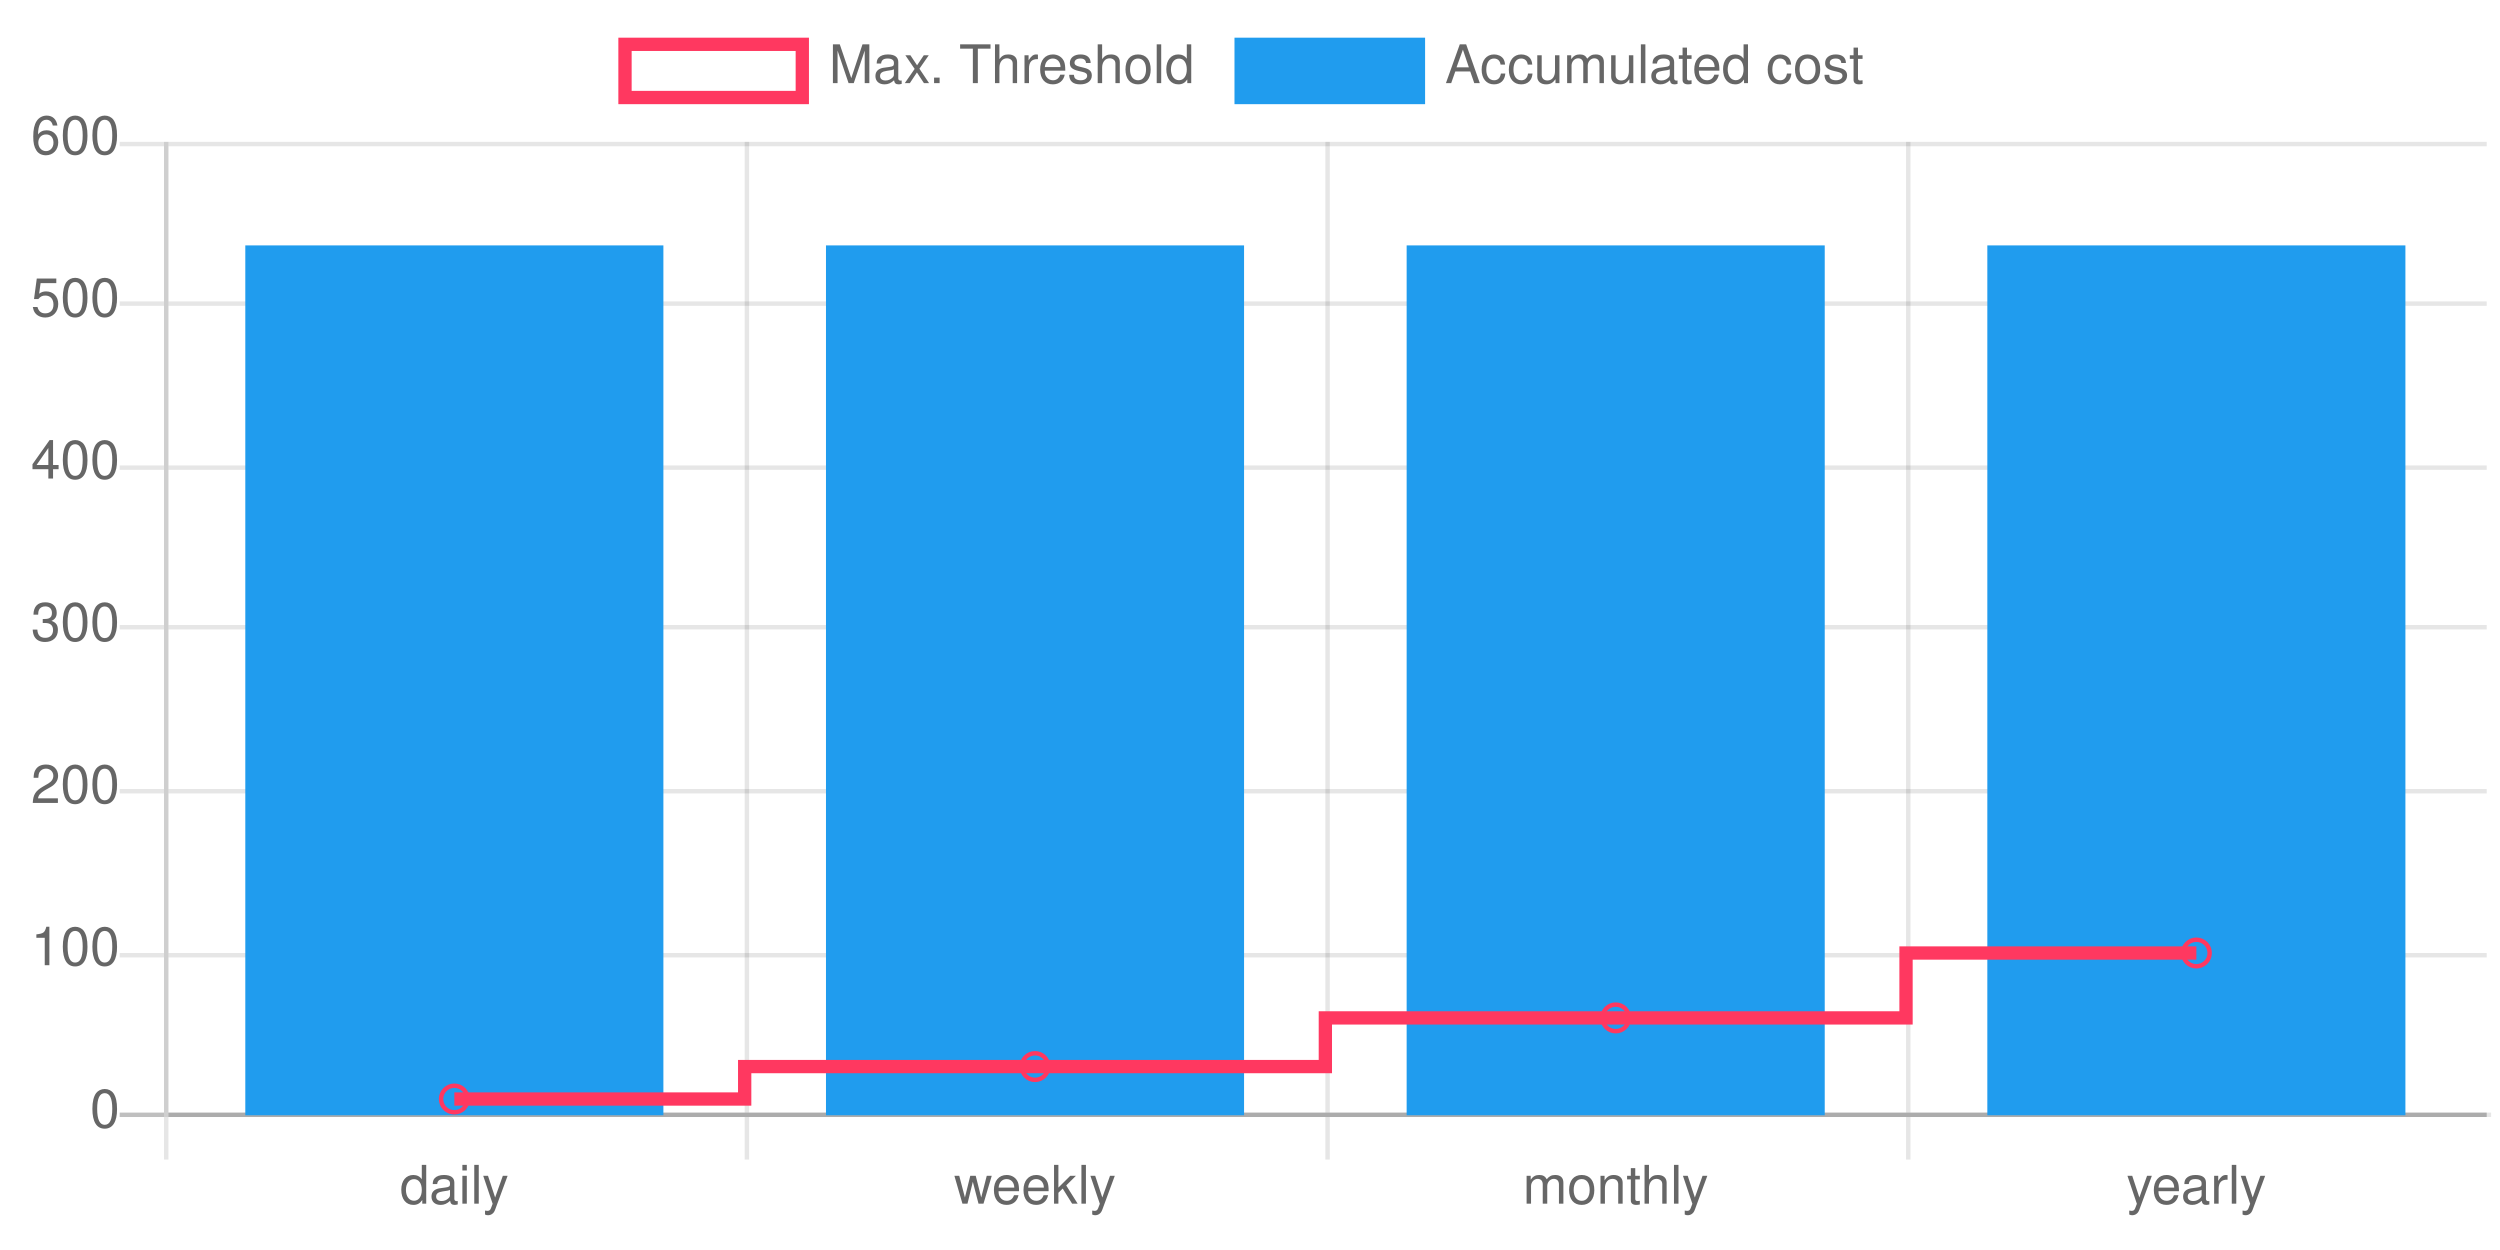
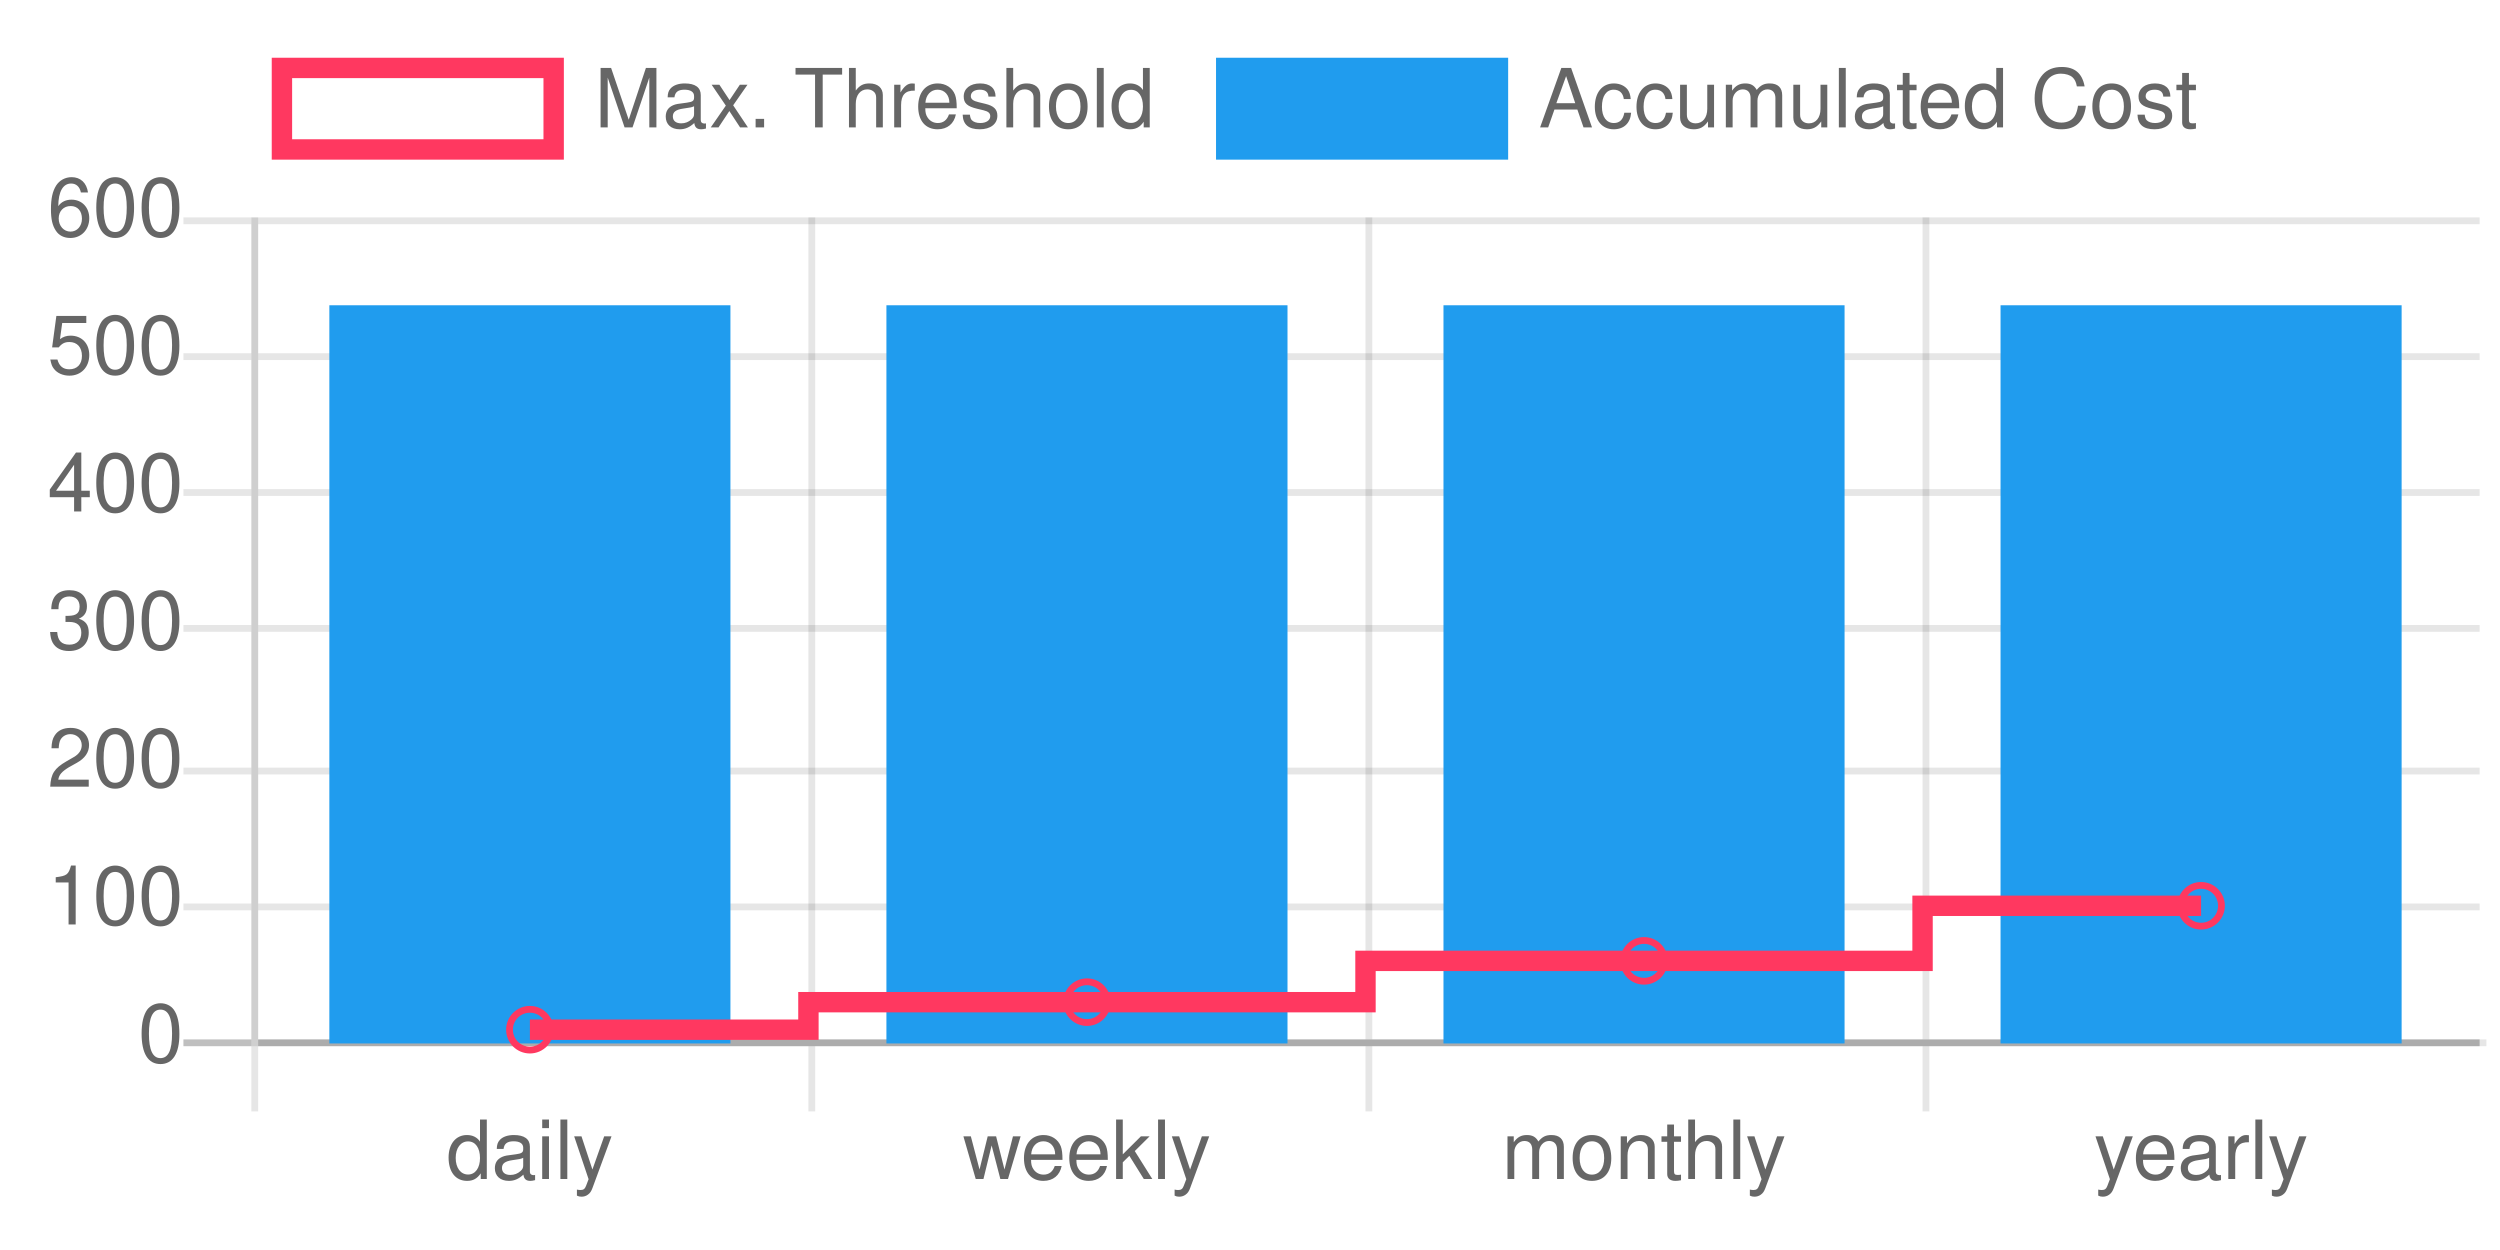
- <svg xmlns="http://www.w3.org/2000/svg" version="1.1" width="564" height="282">
+ <svg xmlns="http://www.w3.org/2000/svg" version="1.1" width="368" height="184">
  <defs>
-     <clipPath id="LQPFEbFKJbKe">
-       <path fill="none" stroke="none" d=" M 37 32 L 561 32 L 561 251.6 L 37 251.6 L 37 32 Z" />
+     <clipPath id="ukCsPHFNrcUq">
+       <path fill="none" stroke="none" d=" M 37 32 L 365 32 L 365 153.6 L 37 153.6 L 37 32 Z" />
    </clipPath>
-     <clipPath id="JZlQKDmMoSQB">
-       <path fill="none" stroke="none" d=" M 37 32 L 561 32 L 561 251.6 L 37 251.6 L 37 32 Z" />
+     <clipPath id="uuqlimbHrRRJ">
+       <path fill="none" stroke="none" d=" M 37 32 L 365 32 L 365 153.6 L 37 153.6 L 37 32 Z" />
    </clipPath>
-     <clipPath id="WQnTADMoyXJU">
-       <path fill="none" stroke="none" d=" M 37 30.5 L 561 30.5 L 561 253.1 L 37 253.1 L 37 30.5 Z" />
+     <clipPath id="LNcqalWbAwxS">
+       <path fill="none" stroke="none" d=" M 37 30.5 L 365 30.5 L 365 155.1 L 37 155.1 L 37 30.5 Z" />
    </clipPath>
  </defs>
  <g>
    <g>
-       <rect fill="none" stroke="rgb(255,56,96)" x="141" y="10" width="40" height="12" stroke-opacity="1" stroke-miterlimit="10" stroke-width="3" />
-       <rect fill="rgb(255,56,96)" stroke="none" x="141" y="10" width="40" height="12" fill-opacity="0" />
+       <rect fill="none" stroke="rgb(255,56,96)" x="41.5" y="10" width="40" height="12" stroke-opacity="1" stroke-miterlimit="10" stroke-width="3" />
+       <rect fill="rgb(255,56,96)" stroke="none" x="41.5" y="10" width="40" height="12" fill-opacity="0" />
    </g>
-     <text fill="#666" stroke="none" font-family="'Helvetica Neue', 'Helvetica', 'Arial', sans-serif" font-size="12px" font-style="normal" font-weight="normal" text-decoration="normal" x="187" y="16" text-anchor="start" dominant-baseline="central">Max. Threshold</text>
+     <text fill="#666" stroke="none" font-family="'Helvetica Neue', 'Helvetica', 'Arial', sans-serif" font-size="12px" font-style="normal" font-weight="normal" text-decoration="normal" x="87.5" y="16" text-anchor="start" dominant-baseline="central">Max. Threshold</text>
    <g>
-       <rect fill="none" stroke="rgb(32,156,238)" x="280" y="10" width="40" height="12" stroke-miterlimit="10" stroke-width="3" />
-       <rect fill="rgb(32,156,238)" stroke="none" x="280" y="10" width="40" height="12" />
+       <rect fill="none" stroke="rgb(32,156,238)" x="180.5" y="10" width="40" height="12" stroke-miterlimit="10" stroke-width="3" />
+       <rect fill="rgb(32,156,238)" stroke="none" x="180.5" y="10" width="40" height="12" />
    </g>
-     <text fill="#666" stroke="none" font-family="'Helvetica Neue', 'Helvetica', 'Arial', sans-serif" font-size="12px" font-style="normal" font-weight="normal" text-decoration="normal" x="326" y="16" text-anchor="start" dominant-baseline="central">Accumulated cost</text>
+     <text fill="#666" stroke="none" font-family="'Helvetica Neue', 'Helvetica', 'Arial', sans-serif" font-size="12px" font-style="normal" font-weight="normal" text-decoration="normal" x="226.5" y="16" text-anchor="start" dominant-baseline="central">Accumulated Cost</text>
    <g>
-       <path fill="none" stroke="rgb(0,0,0)" paint-order="fill stroke markers" d=" M 37.5 252 L 37.5 261.6 M 37.5 32 L 37.5 251" stroke-opacity="0.1" stroke-miterlimit="10" />
+       <path fill="none" stroke="rgb(0,0,0)" paint-order="fill stroke markers" d=" M 37.5 154 L 37.5 163.6 M 37.5 32 L 37.5 153" stroke-opacity="0.1" stroke-miterlimit="10" />
    </g>
-     <g transform="translate(102.5,261.6) rotate(0,0,0)">
+     <g transform="translate(78,163.6) rotate(0,0,0)">
      <text fill="#666" stroke="none" font-family="'Helvetica Neue', 'Helvetica', 'Arial', sans-serif" font-size="12px" font-style="normal" font-weight="normal" text-decoration="normal" x="0" y="7.2" text-anchor="middle" dominant-baseline="central">daily</text>
    </g>
    <g>
-       <path fill="none" stroke="rgb(0,0,0)" paint-order="fill stroke markers" d=" M 168.5 252 L 168.5 261.6 M 168.5 32 L 168.5 251" stroke-opacity="0.1" stroke-miterlimit="10" />
+       <path fill="none" stroke="rgb(0,0,0)" paint-order="fill stroke markers" d=" M 119.5 154 L 119.5 163.6 M 119.5 32 L 119.5 153" stroke-opacity="0.1" stroke-miterlimit="10" />
    </g>
-     <g transform="translate(233.5,261.6) rotate(0,0,0)">
+     <g transform="translate(160,163.6) rotate(0,0,0)">
      <text fill="#666" stroke="none" font-family="'Helvetica Neue', 'Helvetica', 'Arial', sans-serif" font-size="12px" font-style="normal" font-weight="normal" text-decoration="normal" x="0" y="7.2" text-anchor="middle" dominant-baseline="central">weekly</text>
    </g>
    <g>
-       <path fill="none" stroke="rgb(0,0,0)" paint-order="fill stroke markers" d=" M 299.5 252 L 299.5 261.6 M 299.5 32 L 299.5 251" stroke-opacity="0.1" stroke-miterlimit="10" />
+       <path fill="none" stroke="rgb(0,0,0)" paint-order="fill stroke markers" d=" M 201.5 154 L 201.5 163.6 M 201.5 32 L 201.5 153" stroke-opacity="0.1" stroke-miterlimit="10" />
    </g>
-     <g transform="translate(364.5,261.6) rotate(0,0,0)">
+     <g transform="translate(242,163.6) rotate(0,0,0)">
      <text fill="#666" stroke="none" font-family="'Helvetica Neue', 'Helvetica', 'Arial', sans-serif" font-size="12px" font-style="normal" font-weight="normal" text-decoration="normal" x="0" y="7.2" text-anchor="middle" dominant-baseline="central">monthly</text>
    </g>
    <g>
-       <path fill="none" stroke="rgb(0,0,0)" paint-order="fill stroke markers" d=" M 430.5 252 L 430.5 261.6 M 430.5 32 L 430.5 251" stroke-opacity="0.1" stroke-miterlimit="10" />
+       <path fill="none" stroke="rgb(0,0,0)" paint-order="fill stroke markers" d=" M 283.5 154 L 283.5 163.6 M 283.5 32 L 283.5 153" stroke-opacity="0.1" stroke-miterlimit="10" />
    </g>
-     <g transform="translate(495.5,261.6) rotate(0,0,0)">
+     <g transform="translate(324,163.6) rotate(0,0,0)">
      <text fill="#666" stroke="none" font-family="'Helvetica Neue', 'Helvetica', 'Arial', sans-serif" font-size="12px" font-style="normal" font-weight="normal" text-decoration="normal" x="0" y="7.2" text-anchor="middle" dominant-baseline="central">yearly</text>
    </g>
-     <path fill="none" stroke="rgb(0,0,0)" paint-order="fill stroke markers" d=" M 37 251.5 L 562 251.5" stroke-opacity="0.1" stroke-miterlimit="10" stroke-dasharray="" />
+     <path fill="none" stroke="rgb(0,0,0)" paint-order="fill stroke markers" d=" M 37 153.5 L 366 153.5" stroke-opacity="0.1" stroke-miterlimit="10" stroke-dasharray="" />
    <g>
-       <path fill="none" stroke="rgb(0,0,0)" paint-order="fill stroke markers" d=" M 27 32.5 L 37 32.5 M 38 32.5 L 561 32.5" stroke-opacity="0.1" stroke-miterlimit="10" />
+       <path fill="none" stroke="rgb(0,0,0)" paint-order="fill stroke markers" d=" M 27 32.5 L 37 32.5 M 38 32.5 L 365 32.5" stroke-opacity="0.1" stroke-miterlimit="10" />
    </g>
    <g transform="translate(27,32) rotate(0,0,0)">
      <text fill="#666" stroke="none" font-family="'Helvetica Neue', 'Helvetica', 'Arial', sans-serif" font-size="12px" font-style="normal" font-weight="normal" text-decoration="normal" x="0" y="0" text-anchor="end" dominant-baseline="central">600</text>
    </g>
    <g>
-       <path fill="none" stroke="rgb(0,0,0)" paint-order="fill stroke markers" d=" M 27 68.5 L 37 68.5 M 38 68.5 L 561 68.5" stroke-opacity="0.1" stroke-miterlimit="10" />
+       <path fill="none" stroke="rgb(0,0,0)" paint-order="fill stroke markers" d=" M 27 52.5 L 37 52.5 M 38 52.5 L 365 52.5" stroke-opacity="0.1" stroke-miterlimit="10" />
    </g>
-     <g transform="translate(27,68.6) rotate(0,0,0)">
+     <g transform="translate(27,52.26667) rotate(0,0,0)">
      <text fill="#666" stroke="none" font-family="'Helvetica Neue', 'Helvetica', 'Arial', sans-serif" font-size="12px" font-style="normal" font-weight="normal" text-decoration="normal" x="0" y="0" text-anchor="end" dominant-baseline="central">500</text>
    </g>
    <g>
-       <path fill="none" stroke="rgb(0,0,0)" paint-order="fill stroke markers" d=" M 27 105.5 L 37 105.5 M 38 105.5 L 561 105.5" stroke-opacity="0.1" stroke-miterlimit="10" />
+       <path fill="none" stroke="rgb(0,0,0)" paint-order="fill stroke markers" d=" M 27 72.5 L 37 72.5 M 38 72.5 L 365 72.5" stroke-opacity="0.1" stroke-miterlimit="10" />
    </g>
-     <g transform="translate(27,105.2) rotate(0,0,0)">
+     <g transform="translate(27,72.53333) rotate(0,0,0)">
      <text fill="#666" stroke="none" font-family="'Helvetica Neue', 'Helvetica', 'Arial', sans-serif" font-size="12px" font-style="normal" font-weight="normal" text-decoration="normal" x="0" y="0" text-anchor="end" dominant-baseline="central">400</text>
    </g>
    <g>
-       <path fill="none" stroke="rgb(0,0,0)" paint-order="fill stroke markers" d=" M 27 141.5 L 37 141.5 M 38 141.5 L 561 141.5" stroke-opacity="0.1" stroke-miterlimit="10" />
+       <path fill="none" stroke="rgb(0,0,0)" paint-order="fill stroke markers" d=" M 27 92.5 L 37 92.5 M 38 92.5 L 365 92.5" stroke-opacity="0.1" stroke-miterlimit="10" />
    </g>
-     <g transform="translate(27,141.8) rotate(0,0,0)">
+     <g transform="translate(27,92.8) rotate(0,0,0)">
      <text fill="#666" stroke="none" font-family="'Helvetica Neue', 'Helvetica', 'Arial', sans-serif" font-size="12px" font-style="normal" font-weight="normal" text-decoration="normal" x="0" y="0" text-anchor="end" dominant-baseline="central">300</text>
    </g>
    <g>
-       <path fill="none" stroke="rgb(0,0,0)" paint-order="fill stroke markers" d=" M 27 178.5 L 37 178.5 M 38 178.5 L 561 178.5" stroke-opacity="0.1" stroke-miterlimit="10" />
+       <path fill="none" stroke="rgb(0,0,0)" paint-order="fill stroke markers" d=" M 27 113.5 L 37 113.5 M 38 113.5 L 365 113.5" stroke-opacity="0.1" stroke-miterlimit="10" />
    </g>
-     <g transform="translate(27,178.4) rotate(0,0,0)">
+     <g transform="translate(27,113.0667) rotate(0,0,0)">
      <text fill="#666" stroke="none" font-family="'Helvetica Neue', 'Helvetica', 'Arial', sans-serif" font-size="12px" font-style="normal" font-weight="normal" text-decoration="normal" x="0" y="0" text-anchor="end" dominant-baseline="central">200</text>
    </g>
    <g>
-       <path fill="none" stroke="rgb(0,0,0)" paint-order="fill stroke markers" d=" M 27 215.5 L 37 215.5 M 38 215.5 L 561 215.5" stroke-opacity="0.1" stroke-miterlimit="10" />
+       <path fill="none" stroke="rgb(0,0,0)" paint-order="fill stroke markers" d=" M 27 133.5 L 37 133.5 M 38 133.5 L 365 133.5" stroke-opacity="0.1" stroke-miterlimit="10" />
    </g>
-     <g transform="translate(27,215) rotate(0,0,0)">
+     <g transform="translate(27,133.3333) rotate(0,0,0)">
      <text fill="#666" stroke="none" font-family="'Helvetica Neue', 'Helvetica', 'Arial', sans-serif" font-size="12px" font-style="normal" font-weight="normal" text-decoration="normal" x="0" y="0" text-anchor="end" dominant-baseline="central">100</text>
    </g>
    <g>
-       <path fill="none" stroke="rgb(0,0,0)" paint-order="fill stroke markers" d=" M 27 251.5 L 37 251.5 M 38 251.5 L 561 251.5" stroke-opacity="0.25" stroke-miterlimit="10" />
+       <path fill="none" stroke="rgb(0,0,0)" paint-order="fill stroke markers" d=" M 27 153.5 L 37 153.5 M 38 153.5 L 365 153.5" stroke-opacity="0.25" stroke-miterlimit="10" />
    </g>
-     <g transform="translate(27,251.6) rotate(0,0,0)">
+     <g transform="translate(27,153.6) rotate(0,0,0)">
      <text fill="#666" stroke="none" font-family="'Helvetica Neue', 'Helvetica', 'Arial', sans-serif" font-size="12px" font-style="normal" font-weight="normal" text-decoration="normal" x="0" y="0" text-anchor="end" dominant-baseline="central">0</text>
    </g>
-     <path fill="none" stroke="rgb(0,0,0)" paint-order="fill stroke markers" d=" M 37.5 32 L 37.5 252" stroke-opacity="0.1" stroke-miterlimit="10" stroke-dasharray="" />
-     <g clip-path="url(#LQPFEbFKJbKe)">
+     <path fill="none" stroke="rgb(0,0,0)" paint-order="fill stroke markers" d=" M 37.5 32 L 37.5 154" stroke-opacity="0.1" stroke-miterlimit="10" stroke-dasharray="" />
+     <g clip-path="url(#ukCsPHFNrcUq)">
      <g>
-         <rect fill="rgb(32,156,238)" stroke="none" x="55.34" y="55.355" width="94.32" height="196.245" />
-         <rect fill="rgb(32,156,238)" stroke="none" x="186.34" y="55.355" width="94.32" height="196.245" />
-         <rect fill="rgb(32,156,238)" stroke="none" x="317.34" y="55.355" width="94.32" height="196.245" />
-         <rect fill="rgb(32,156,238)" stroke="none" x="448.34" y="55.355" width="94.32" height="196.245" />
+         <rect fill="rgb(32,156,238)" stroke="none" x="48.48" y="44.932" width="59.04" height="108.668" />
+         <rect fill="rgb(32,156,238)" stroke="none" x="130.48" y="44.932" width="59.04" height="108.668" />
+         <rect fill="rgb(32,156,238)" stroke="none" x="212.48" y="44.932" width="59.04" height="108.668" />
+         <rect fill="rgb(32,156,238)" stroke="none" x="294.48" y="44.932" width="59.04" height="108.668" />
      </g>
    </g>
-     <g clip-path="url(#JZlQKDmMoSQB)">
+     <g clip-path="url(#uuqlimbHrRRJ)">
      <g>
-         <path fill="rgb(255,56,96)" stroke="none" paint-order="stroke fill markers" d=" M 102.5 247.94 L 168 247.94 L 168 240.62 L 233.5 240.62 L 299 240.62 L 299 229.64 L 364.5 229.64 L 430 229.64 L 430 215 L 495.5 215 L 495.5 251.6 L 364.5 251.6 L 233.5 251.6 L 102.5 251.6 Z" fill-opacity="0" />
+         <path fill="rgb(255,56,96)" stroke="none" paint-order="stroke fill markers" d=" M 78 151.573 L 119 151.573 L 119 147.52 L 160 147.52 L 201 147.52 L 201 141.44 L 242 141.44 L 283 141.44 L 283 133.333 L 324 133.333 L 324 153.6 L 242 153.6 L 160 153.6 L 78 153.6 Z" fill-opacity="0" />
      </g>
    </g>
-     <g clip-path="url(#WQnTADMoyXJU)">
+     <g clip-path="url(#LNcqalWbAwxS)">
      <g>
        <g>
-           <path fill="none" stroke="rgb(255,56,96)" paint-order="fill stroke markers" d=" M 102.5 247.94 L 168 247.94 L 168 240.62 L 233.5 240.62 L 299 240.62 L 299 229.64 L 364.5 229.64 L 430 229.64 L 430 215 L 495.5 215" stroke-opacity="1" stroke-miterlimit="10" stroke-width="3" />
+           <path fill="none" stroke="rgb(255,56,96)" paint-order="fill stroke markers" d=" M 78 151.573 L 119 151.573 L 119 147.52 L 160 147.52 L 201 147.52 L 201 141.44 L 242 141.44 L 283 141.44 L 283 133.333 L 324 133.333" stroke-opacity="1" stroke-miterlimit="10" stroke-width="3" />
        </g>
      </g>
    </g>
-     <path fill="rgb(255,56,96)" stroke="rgb(255,56,96)" paint-order="fill stroke markers" d=" M 105.5 247.94 A 3 3 0 1 1 105.5 247.937 Z" fill-opacity="0" stroke-opacity="1" stroke-miterlimit="10" stroke-dasharray="" />
-     <path fill="rgb(255,56,96)" stroke="rgb(255,56,96)" paint-order="fill stroke markers" d=" M 236.5 240.62 A 3 3 0 1 1 236.5 240.617 Z" fill-opacity="0" stroke-opacity="1" stroke-miterlimit="10" stroke-dasharray="" />
-     <path fill="rgb(255,56,96)" stroke="rgb(255,56,96)" paint-order="fill stroke markers" d=" M 367.5 229.64 A 3 3 0 1 1 367.5 229.637 Z" fill-opacity="0" stroke-opacity="1" stroke-miterlimit="10" stroke-dasharray="" />
-     <path fill="rgb(255,56,96)" stroke="rgb(255,56,96)" paint-order="fill stroke markers" d=" M 498.5 215 A 3 3 0 1 1 498.5 214.997 Z" fill-opacity="0" stroke-opacity="1" stroke-miterlimit="10" stroke-dasharray="" />
+     <path fill="rgb(255,56,96)" stroke="rgb(255,56,96)" paint-order="fill stroke markers" d=" M 81 151.573 A 3 3 0 1 1 81 151.57 Z" fill-opacity="0" stroke-opacity="1" stroke-miterlimit="10" stroke-dasharray="" />
+     <path fill="rgb(255,56,96)" stroke="rgb(255,56,96)" paint-order="fill stroke markers" d=" M 163 147.52 A 3 3 0 1 1 163 147.517 Z" fill-opacity="0" stroke-opacity="1" stroke-miterlimit="10" stroke-dasharray="" />
+     <path fill="rgb(255,56,96)" stroke="rgb(255,56,96)" paint-order="fill stroke markers" d=" M 245 141.44 A 3 3 0 1 1 245 141.437 Z" fill-opacity="0" stroke-opacity="1" stroke-miterlimit="10" stroke-dasharray="" />
+     <path fill="rgb(255,56,96)" stroke="rgb(255,56,96)" paint-order="fill stroke markers" d=" M 327 133.333 A 3 3 0 1 1 327 133.33 Z" fill-opacity="0" stroke-opacity="1" stroke-miterlimit="10" stroke-dasharray="" />
  </g>
</svg>
